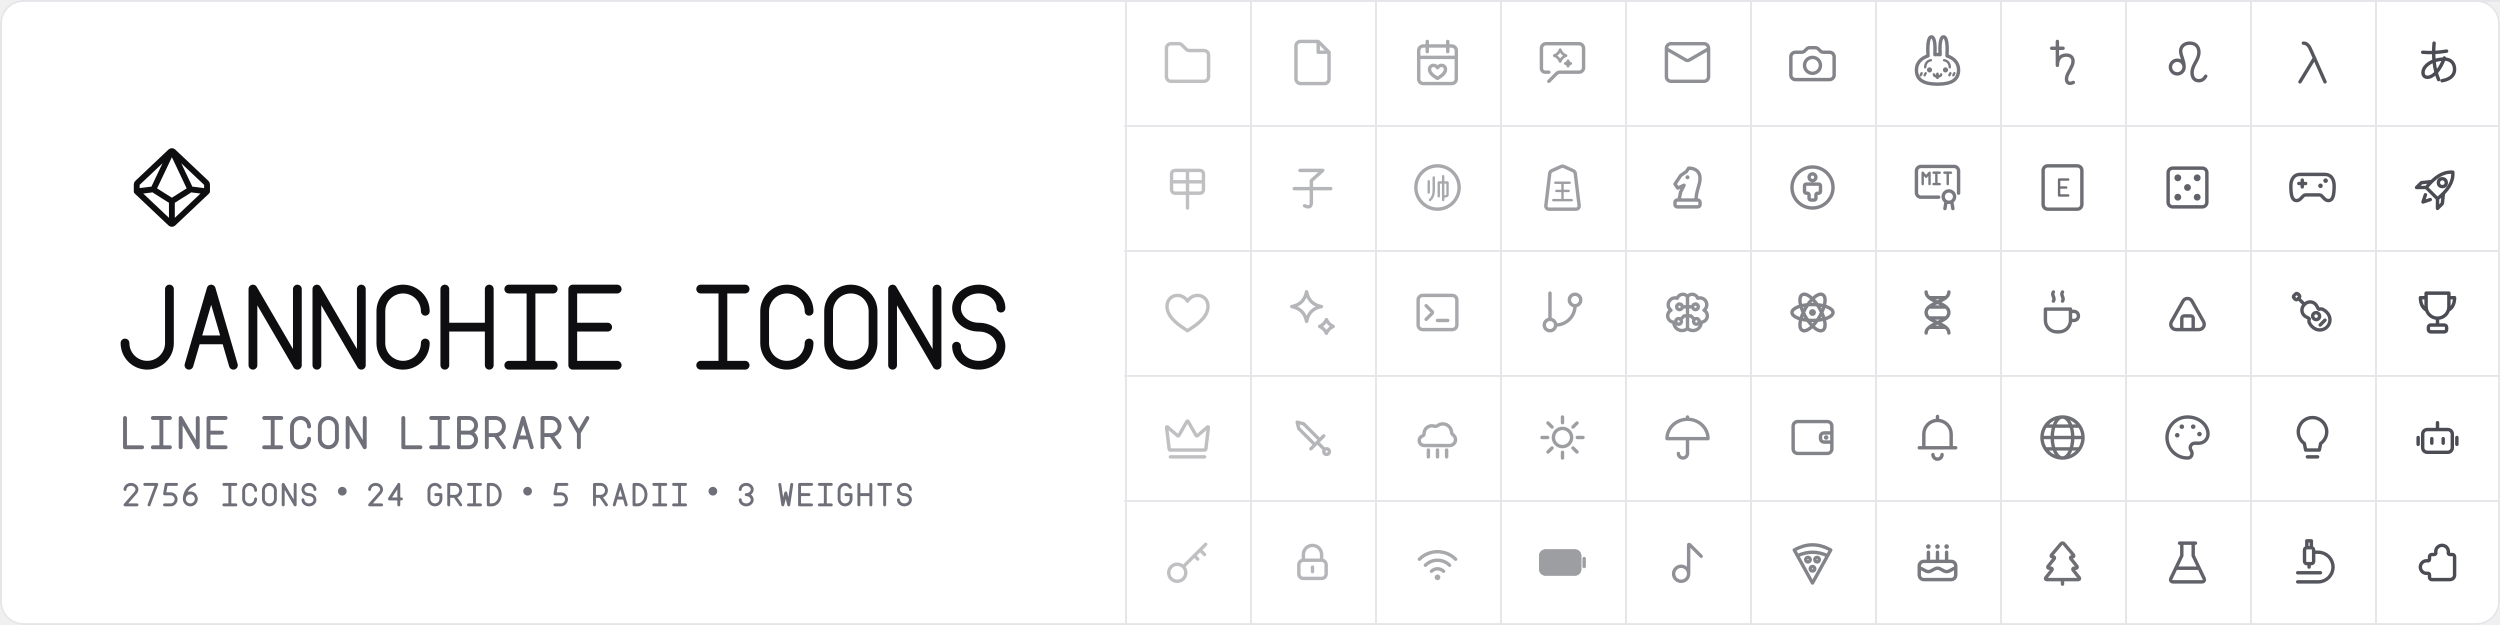
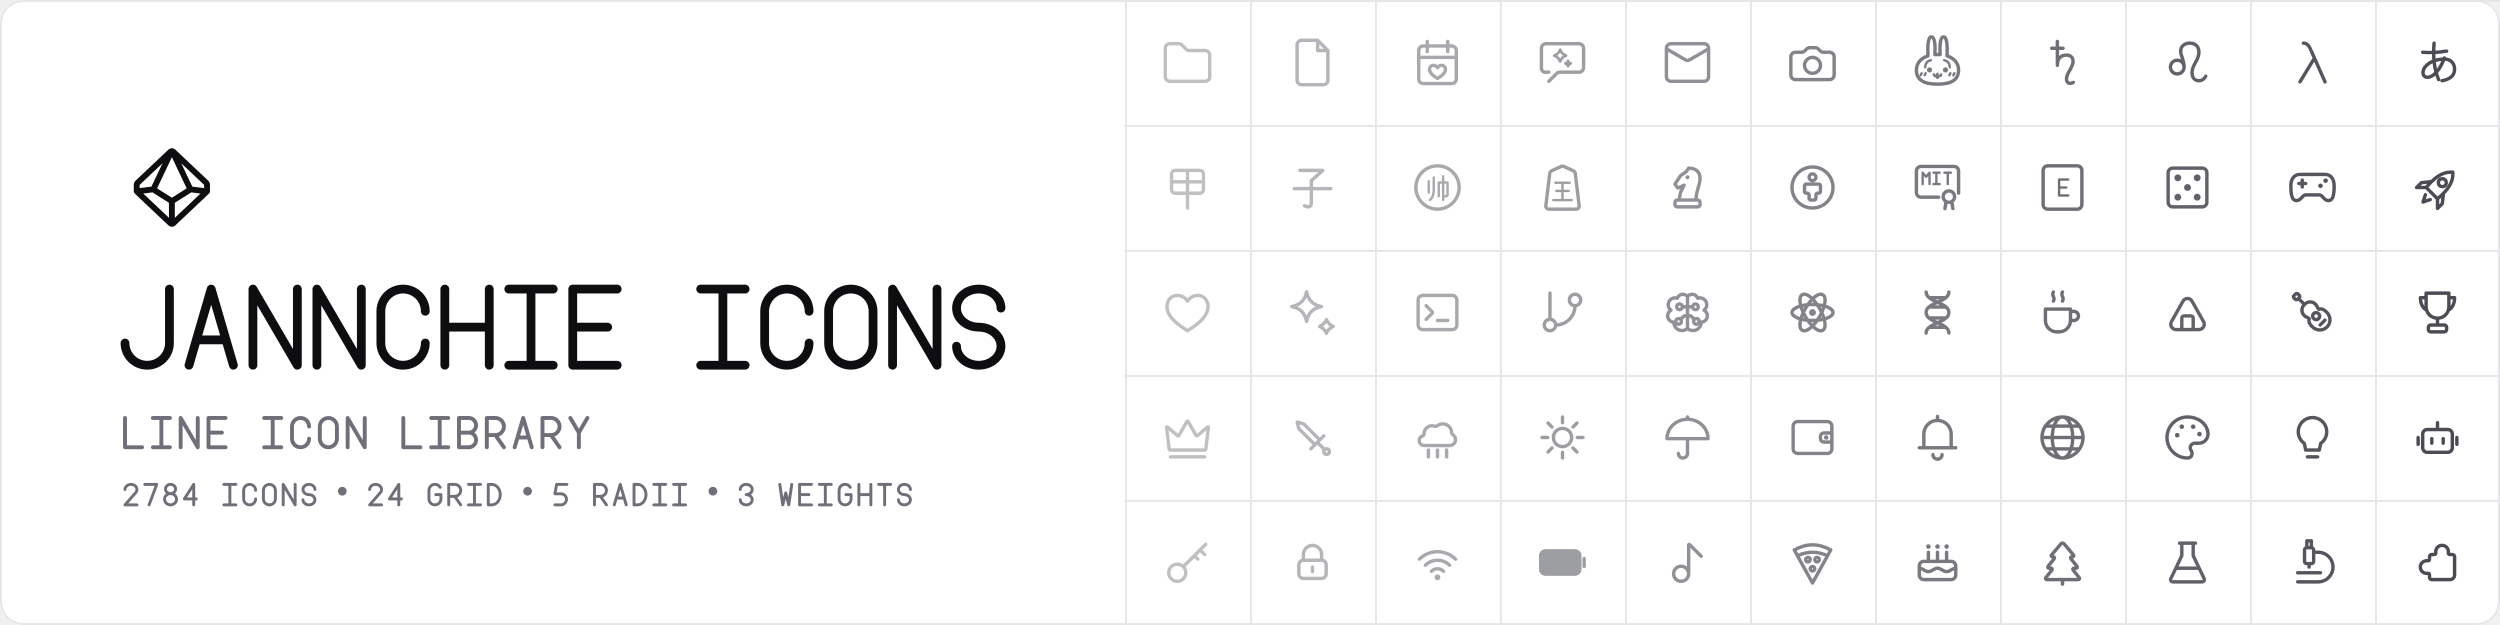
<svg xmlns="http://www.w3.org/2000/svg" width="1280" height="320" viewBox="0 0 1280 320" fill="none" stroke-linecap="round" stroke-linejoin="round">
  <style>
  .bg { fill: #ffffff; } .line { stroke: #e6e6ea; } .ink { stroke: #0e0e11; color: #0e0e11; } .dim { stroke: #6e6f78; } .dim-fill { fill: #6e6f78; } .icons { color: #4a4b53; }
  @media (prefers-color-scheme: dark) { .bg { fill: #0e0e11; } .line { stroke: #1d1d22; } .ink { stroke: #f2f2f4; color: #f2f2f4; } .dim { stroke: #9a9ba4; } .dim-fill { fill: #9a9ba4; } .icons { color: #c2c3ca; } }
</style>
  <rect class="bg" width="1280" height="320" rx="12" />
  <path class="line" d="M576.5 0V320M640.5 0V320M704.5 0V320M768.5 0V320M832.5 0V320M896.5 0V320M960.5 0V320M1024.5 0V320M1088.5 0V320M1152.5 0V320M1216.5 0V320M576 0.5H1280M576 64.5H1280M576 128.5H1280M576 192.5H1280M576 256.5H1280M576 320.5H1280" />
  <rect class="line" x=".5" y=".5" width="1279" height="319" rx="11.5" />
  <g class="icons" stroke="currentColor" stroke-width="1.5">
    <g opacity="0.35">
      <svg x="594" y="18" width="28" height="28" viewBox="0 0 24 24">
-         <path d="M4.75 3.75H8.17a2 2 0 0 1 1.42.59l1.82 1.82a2 2 0 0 0 1.42.59h6.42a2 2 0 0 1 2 2v9.5a2 2 0 0 1-2 2H4.75a2 2 0 0 1-2-2V5.75a2 2 0 0 1 2-2z" />
+         <path d="M4.25 3.75H8.17a2 2 0 0 1 1.42.59l1.82 1.82a2 2 0 0 0 1.42.59h6.92a2 2 0 0 1 2 2v9.5a2 2 0 0 1-2 2H4.25a2 2 0 0 1-2-2V5.75a2 2 0 0 1 2-2z" />
      </svg>
    </g>
    <g opacity="0.41">
      <svg x="658" y="18" width="28" height="28" viewBox="0 0 24 24">
-         <path d="M6.75 2.75h7.54a.5.5 0 0 1 .36.15L19.1 7.35a.5.5 0 0 1 .15.36V19.25a2 2 0 0 1-2 2H6.75a2 2 0 0 1-2-2V4.75a2 2 0 0 1 2-2zm7.75 0V7.5h4.75" />
+         <path d="M7.25 2.25h6.79a.5.5 0 0 1 .36.15l4.2 4.2a.5.5 0 0 1 .15.36V19.75a2 2 0 0 1-2 2H7.25a2 2 0 0 1-2-2V4.25a2 2 0 0 1 2-2zm7 0v4.5h4.5" />
      </svg>
    </g>
    <g opacity="0.48">
      <svg x="722" y="18" width="28" height="28" viewBox="0 0 24 24">
        <path d="M5.75 4.75h12.5a2 2 0 0 1 2 2v12.5a2 2 0 0 1-2 2H5.75a2 2 0 0 1-2-2V6.75a2 2 0 0 1 2-2zm-2 5h16.5M7.5 2.75v4.5m9-4.5v4.5M12 19c-2.5-1.5-3.5-2.75-3.5-4 0-1 .75-1.75 1.75-1.75.75 0 1.35.45 1.75 1.05.4-.6 1-1.05 1.75-1.05 1 0 1.75.75 1.75 1.75 0 1.25-1 2.5-3.5 4z" />
      </svg>
    </g>
    <g opacity="0.54">
      <svg x="786" y="18" width="28" height="28" viewBox="0 0 24 24">
        <path d="M6 16.25H4.38a1.63 1.63 0 0 1-1.63-1.62V5.75a2 2 0 0 1 2-2h14.5a2 2 0 0 1 2 2v8.5a2 2 0 0 1-2 2H10.83a2 2 0 0 0-1.42.59L6 20.25" />
        <path d="M10.97 6.38q.66 1.92 2.58 2.59-1.92.66-2.58 2.58Q10.3 9.63 8.38 8.97q1.92-.67 2.59-2.59z" stroke-width="1.2" />
        <path d="M14.43 11.24q.24.95 1.19 1.19-.95.24-1.19 1.19-.24-.95-1.19-1.19.95-.24 1.19-1.19z" stroke-width="1.2" fill="currentColor" stroke-linecap="round" stroke-linejoin="round" />
      </svg>
    </g>
    <g opacity="0.61">
      <svg x="850" y="18" width="28" height="28" viewBox="0 0 24 24">
        <path d="M4.75 3.75h14.5a2 2 0 0 1 2 2v12.5a2 2 0 0 1-2 2H4.75a2 2 0 0 1-2-2V5.75a2 2 0 0 1 2-2zM2.75 6l8.5 4.91a1.5 1.5 0 0 0 1.5 0L21.25 6" />
      </svg>
    </g>
    <g opacity="0.68">
      <svg x="914" y="18" width="28" height="28" viewBox="0 0 24 24">
        <path d="M4.5 7.5H7.17a2 2 0 0 0 1.42-.59l.82-.82a2 2 0 0 1 1.42-.59h2.34a2 2 0 0 1 1.42.59l.82.82a2 2 0 0 0 1.42.59H19.5a2 2 0 0 1 2 2v8a2 2 0 0 1-2 2H4.5a2 2 0 0 1-2-2v-8a2 2 0 0 1 2-2zm4 5.75a3.5 3.5 0 1 0 7 0 3.5 3.5 0 1 0-7 0" />
      </svg>
    </g>
    <g opacity="0.74">
      <svg x="978" y="18" width="28" height="28" viewBox="0 0 24 24">
        <path d="M12 8.5c.39 0 .77.01 1.14.04-.2-3.79 0-7.79 1.52-7.79 1.53 0 1.73 4 1.53 8.36 3.14 1.01 5.06 3.22 5.06 6.14 0 4.25-2.96 6.25-9.25 6.25-6.29 0-9.25-2-9.25-6.25 0-2.92 1.92-5.13 5.06-6.14C7.61 4.75 7.81.75 9.34.75c1.52 0 1.72 4 1.52 7.79.37-.03.75-.04 1.14-.04z" />
        <path d="M6.6 14.1c0-1.6 1-2.9 2.5-3.1m8.3 3.1c0-1.6-1-2.9-2.5-3.1m-4.5 6.2c0 1.1 1.6 1.1 1.6-.3 0 1.4 1.6 1.4 1.6.3M12 16.95c-.6.55-.7 1.5 0 1.8.09.04.52-.81.6-.81m-8-.34l.45-.9m1.3.9l.45-.9m10.4.9l.45-.9m1.3.9l.45-.9" stroke-width="1.05" />
        <path d="M8.5 15.25h0m7 0h0" stroke-width="2.25" stroke-linecap="round" stroke-linejoin="round" />
      </svg>
    </g>
    <g opacity="0.80">
      <svg x="1042" y="18" width="28" height="28" viewBox="0 0 24 24">
        <path d="M9.75 2.75v10.5m-2.5-7.5h5m-2.5 7.5c0-3.5 2-4.5 4-4.5 2.5 0 3.5 2 2.5 4.5-1 2.5-2.5 4-2.5 6 0 1.5 1 2.5 3 1.5" />
      </svg>
    </g>
    <g opacity="0.87">
      <svg x="1106" y="18" width="28" height="28" viewBox="0 0 24 24">
        <path d="M4.5 14a3 3 0 1 0 6 0 3 3 0 1 0-6 0m6 0C10.5 11 9 9 9 7c0-2.2 1.8-3.5 4-3.5 2.5 0 4 1.5 4 4 0 3.5-3 5.5-3 9 0 2 1 3.5 3 3.5 1.5 0 2.5-1 3-2" />
      </svg>
    </g>
    <g opacity="0.94">
      <svg x="1170" y="18" width="28" height="28" viewBox="0 0 24 24">
        <path d="M8 3.5c1.5 0 2.5 1 3.5 3.5l6 13.5m-11 0l6.36-10.44" />
      </svg>
    </g>
    <g opacity="1.00">
      <svg x="1234" y="18" width="28" height="28" viewBox="0 0 24 24">
        <path d="M5.5 7.5c3 .3 7 .1 10.5-.5M10.5 3.5c-.5 6 0 11.5 2 16M15 10c-1.5 4.5-4.5 8.5-7.5 8.5-2 0-2.5-2.5-1-4.5 2-2.5 5.5-3.5 8.5-3.5 3 0 4.5 2 4.5 4.5 0 3-2.5 4.5-5.5 5" />
      </svg>
    </g>
    <g opacity="0.35">
      <svg x="594" y="82" width="28" height="28" viewBox="0 0 24 24">
        <path d="M6.5 4.5h11A1.5 1.5 0 0 1 19 6v7a1.5 1.5 0 0 1-1.5 1.5H6.5A1.5 1.5 0 0 1 5 13V6A1.5 1.5 0 0 1 6.5 4.5zM5 9.5H19m-7-5V21" />
      </svg>
    </g>
    <g opacity="0.41">
      <svg x="658" y="82" width="28" height="28" viewBox="0 0 24 24">
        <path d="M6.5 4.5h10L11.5 9m0 0v9.5c0 2-1 2.5-3 1.5M4 12.5H20" />
      </svg>
    </g>
    <g opacity="0.48">
      <svg x="722" y="82" width="28" height="28" viewBox="0 0 24 24">
        <path d="M2.5 12a9.5 9.5 0 1 0 19 0 9.5 9.5 0 1 0-19 0" />
        <path d="M8.15 9.25V14.2m2.2-6.6v5.5c0 2.2-.55 3.3-1.65 4.4m3.85-7.7v6.05m0-6.05H16.4v5.5c0 .55-1.15.77-1.92.55m0-8.8V17.5" stroke-width="1.05" />
      </svg>
    </g>
    <g opacity="0.54">
      <svg x="786" y="82" width="28" height="28" viewBox="0 0 24 24">
        <path d="M12.62 2.78l4.11 1.87a1.5 1.5 0 0 1 .87 1.19l1.72 14.17A1.33 1.33 0 0 1 18 21.5H6a1.33 1.33 0 0 1-1.32-1.49L6.4 5.84a1.5 1.5 0 0 1 .87-1.19l4.11-1.87a1.5 1.5 0 0 1 1.24 0z" />
        <path d="M8.85 9.9h6.3M9.3 13.5h5.4M7.95 17.55h8.1M12 9.9v7.65" stroke-width="1.05" />
      </svg>
    </g>
    <g opacity="0.61">
      <svg x="850" y="82" width="28" height="28" viewBox="0 0 24 24">
        <path d="M15.75 17.5c0-4 1.75-6.5 1.75-9.5 0-3-2-4.5-5-4.5L11.5 5 9 6.75 6.5 10.5l1.25 1.75L10.5 11 9 14l-.75 3.5zm-8.25 0h9a1 1 0 0 1 1 1v1a1 1 0 0 1-1 1h-9a1 1 0 0 1-1-1v-1a1 1 0 0 1 1-1z" />
        <path d="M12 7.5h0" stroke-width="1.75" stroke-linecap="round" stroke-linejoin="round" />
      </svg>
    </g>
    <g opacity="0.68">
      <svg x="914" y="82" width="28" height="28" viewBox="0 0 24 24">
        <path d="M3 12a9 9 0 1 0 18 0A9 9 0 1 0 3 12m7.5-4.5a1.5 1.5 0 1 0 3 0 1.5 1.5 0 1 0-3 0m-1.25 3h5.5a.75.75 0 0 1 .75.75v2.5a.75.75 0 0 1-.75.75h-.5a.75.75 0 0 0-.75.75v1.5a.75.75 0 0 1-.75.75h-1.5a.75.75 0 0 1-.75-.75v-1.5a.75.75 0 0 0-.75-.75h-.5a.75.75 0 0 1-.75-.75v-2.5a.75.75 0 0 1 .75-.75z" />
      </svg>
    </g>
    <g opacity="0.74">
      <svg x="978" y="82" width="28" height="28" viewBox="0 0 24 24">
        <path d="M12.51 16.25H4.75a2 2 0 0 1-2-2V4.75a2 2 0 0 1 2-2h14.5a2 2 0 0 1 2 2v9.5a2 2 0 0 1-.01.24M14.5 16a2.5 2.5 0 1 0 5 0 2.5 2.5 0 1 0-5 0m1.25 2.25l-.5 3m3-3l.5 3" />
        <path d="M5.5 10.5v-5L7 7.29 8.5 5.5v5m1.76-5h2.7m-1.46 0v5m-1.24 0h2.7m2.08-5H17.9m-1.4 0v5" stroke-width="1.05" />
      </svg>
    </g>
    <g opacity="0.80">
      <svg x="1042" y="82" width="28" height="28" viewBox="0 0 24 24">
        <path d="M5.5 2.5h13a2 2 0 0 1 2 2v15a2 2 0 0 1-2 2H5.5a2 2 0 0 1-2-2V4.5a2 2 0 0 1 2-2z" />
        <path d="M14.49 8.5H10.5v7h3.99M10.5 12h3.14" stroke-width="1.05" />
      </svg>
    </g>
    <g opacity="0.87">
      <svg x="1106" y="82" width="28" height="28" viewBox="0 0 24 24">
        <path d="M5.5 3.5h13a2 2 0 0 1 2 2v13a2 2 0 0 1-2 2H5.5a2 2 0 0 1-2-2V5.5a2 2 0 0 1 2-2z" />
        <path d="M7.75 7.75h0m8.5 0h0M12 12h0M7.75 16.25h0m8.5 0h0" stroke-width="3" />
      </svg>
    </g>
    <g opacity="0.94">
      <svg x="1170" y="82" width="28" height="28" viewBox="0 0 24 24">
        <path d="M6.5 6.25h11c2.5 0 4 2 4 5 0 4-.5 6.5-2.5 6.5-2 0-2.5-2.5-4-2.5H9c-1.5 0-2 2.5-4 2.5-2 0-2.5-2.5-2.5-6.5 0-3 1.5-5 4-5zm-.5 4H9M7.5 8.75v3" />
        <path d="M15.5 11.25h0M17.75 9h0" stroke-width="2" />
      </svg>
    </g>
    <g opacity="1.00">
      <svg x="1234" y="82" width="28" height="28" viewBox="0 0 24 24">
        <path d="M18.72 5.28c.35 4.6-2.48 8.13-6.72 11.67L7.05 12c3.54-4.24 7.07-7.07 11.67-6.72zM12.88 8.64a1.75 1.75 45 1 0 2.48 2.48 1.75 1.75 45 1 0-2.48-2.48m-3.47.77l-4.48.47L2.81 12H7.05m7.54 2.59l-.47 4.48L12 21.19V16.95M6.7 15.18L5.64 18.36 8.82 17.3" />
      </svg>
    </g>
    <g opacity="0.35">
      <svg x="594" y="146" width="28" height="28" viewBox="0 0 24 24">
        <path d="M12 20C9 18 3 14.5 3 9.25 3 6.5 5 4.5 7.5 4.5c2 0 3.5 1 4.5 2.5 1-1.5 2.5-2.5 4.5-2.5 2.5 0 4.5 2 4.5 4.75C21 14.5 15 18 12 20z" />
      </svg>
    </g>
    <g opacity="0.41">
      <svg x="658" y="146" width="28" height="28" viewBox="0 0 24 24">
        <path d="M9.4 2.9q1.04 5.46 6.5 6.5-5.46 1.04-6.5 6.5Q8.36 10.44 2.9 9.4 8.36 8.36 9.4 2.9z" />
        <path d="M18.11 15.12q.9 2.09 2.99 2.99-2.09.9-2.99 2.99-.9-2.09-2.99-2.99 2.09-.9 2.99-2.99z" stroke-linecap="round" stroke-linejoin="round" />
      </svg>
    </g>
    <g opacity="0.48">
      <svg x="722" y="146" width="28" height="28" viewBox="0 0 24 24">
        <path d="M5.5 4.5h13a2 2 0 0 1 2 2v11a2 2 0 0 1-2 2H5.5a2 2 0 0 1-2-2V6.5a2 2 0 0 1 2-2zM7 9l2.65 2.65a.5.5 0 0 1 0 .7L7 15m5 .5h4.5" />
      </svg>
    </g>
    <g opacity="0.54">
      <svg x="786" y="146" width="28" height="28" viewBox="0 0 24 24">
        <path d="M4 17.5a2.5 2.5 0 1 0 5 0 2.5 2.5 0 1 0-5 0m11-11a2.5 2.5 0 1 0 5 0 2.5 2.5 0 1 0-5 0m-8.5-3V15m11-6A8.5 8.5 0 0 1 9 17.5" />
      </svg>
    </g>
    <g opacity="0.61">
      <svg x="850" y="146" width="28" height="28" viewBox="0 0 24 24">
        <path d="M12 5a2.6 2.6 0 0 0-4.5.75A3 3 0 0 0 4.75 11 2.8 2.8 0 0 0 6 16.25 3.6 3.6 0 0 0 12 19a3.6 3.6 0 0 0 6-2.75A2.8 2.8 0 0 0 19.25 11 3 3 0 0 0 16.5 5.75 2.6 2.6 0 0 0 12 5zm0 0V19m0-9.5H9.75m0 0a1.25 1.25 0 1 1-2.5 0 1.25 1.25 0 1 1 2.5 0m2.25 4H10.5L9 15m.35.9a1.25 1.25 0 1 1-2.5 0 1.25 1.25 0 1 1 2.5 0M12 9.5h2.25m0 0a1.25 1.25 0 1 0 2.5 0 1.25 1.25 0 1 0-2.5 0M12 13.5h1.5L15 15m-.35.9a1.25 1.25 0 1 0 2.5 0 1.25 1.25 0 1 0-2.5 0" />
      </svg>
    </g>
    <g opacity="0.68">
      <svg x="914" y="146" width="28" height="28" viewBox="0 0 24 24">
        <path d="M3 12a9 3.5 0 1 0 18 0A9 3.5 0 1 0 3 12zM7.5 4.21a9 3.5 60 1 0 9 15.58 9 3.5 60 1 0-9-15.58zm9 0a9 3.5 120 1 0-9 15.58 9 3.5 120 1 0 9-15.58z" />
        <path d="M12 12h0" stroke-width="3" />
      </svg>
    </g>
    <g opacity="0.74">
      <svg x="978" y="146" width="28" height="28" viewBox="0 0 24 24">
        <path d="M7 3c0 4.5 10 4.5 10 9 0 4.5-10 4.5-10 9M17 3C17 7.5 7 7.5 7 12c0 4.5 10 4.5 10 9M8.34 5.5h7.32M8.22 9.6h7.56M8.22 14.4h7.56M8.34 18.5h7.32" />
      </svg>
    </g>
    <g opacity="0.80">
      <svg x="1042" y="146" width="28" height="28" viewBox="0 0 24 24">
        <path d="M4.5 10.5h11v5a5 5 0 0 1-5 5h-1a5 5 0 0 1-5-5zm11 1H17a2 2 0 0 1 0 4H15.5M8 3C7 4.5 9 5.5 8 7m4-4c-1 1.5 1 2.5 0 4" />
      </svg>
    </g>
    <g opacity="0.87">
      <svg x="1106" y="146" width="28" height="28" viewBox="0 0 24 24">
        <path d="M13.96 6.99l5.08 9.02A2.34 2.34 0 0 1 17 19.5H7a2.34 2.34 0 0 1-2.04-3.49l5.08-9.02a2.25 2.25 0 0 1 3.92 0zM9.5 19.5v-5a1 1 0 0 1 1-1h3a1 1 0 0 1 1 1v5" />
      </svg>
    </g>
    <g opacity="0.94">
      <svg x="1170" y="146" width="28" height="28" viewBox="0 0 24 24">
        <path d="M8.46 8.46c-1.41 1.42-1.48 3.47-.14 4.81.92.92 1.91.92 2.27 1.56-.5 1.2.21 2.33 1.27 3.39 1.91 1.91 4.74 1.91 6.5.14 1.77-1.76 1.77-4.59-.14-6.5-1.06-1.06-2.19-1.77-3.39-1.27-.64-.36-.64-1.35-1.56-2.27-1.34-1.34-3.39-1.27-4.81.14zm4.07 6.19a1.5 1.5-45 1 0 2.12-2.12 1.5 1.5-45 1 0-2.12 2.12m2.83 2.83l2.12-2.12M8.46 8.46L5.81 5.81M3.87 4.58l.71-.71a.75.75-45 0 1 1.06 0l.53.53a.75.75-45 0 1 0 1.06l-.71.71a.75.75-45 0 1-1.06 0l-.53-.53a.75.75-45 0 1 0-1.06z" />
      </svg>
    </g>
    <g opacity="1.00">
      <svg x="1234" y="146" width="28" height="28" viewBox="0 0 24 24">
        <path d="M7 3.5H17v6a5 5 0 0 1-10 0zm0 2H4.5C4.5 8 5.4 10 7.23 11M17 5.5h2.5c0 2.5-.9 4.5-2.73 5.5M12 14.5v3m-3 0h6a1 1 0 0 1 1 1v1a1 1 0 0 1-1 1H9a1 1 0 0 1-1-1v-1a1 1 0 0 1 1-1z" />
      </svg>
    </g>
    <g opacity="0.35">
      <svg x="594" y="210" width="28" height="28" viewBox="0 0 24 24">
        <path d="M3.95 17.06L2.81 7.5a.2.2 0 0 1 .32-.17l4.49 3.85a.41.41 0 0 0 .63-.11l3.5-6.14a.29.29 0 0 1 .5 0l3.5 6.14a.41.41 0 0 0 .63.11l4.49-3.85a.2.2 0 0 1 .32.17l-1.14 9.56a.5.5 0 0 1-.49.44H4.44a.5.5 0 0 1-.49-.44zM4.5 20.5h15" />
      </svg>
    </g>
    <g opacity="0.41">
      <svg x="658" y="210" width="28" height="28" viewBox="0 0 24 24">
        <path d="M13.06 15.18L5.99 8.11 5.28 5.28l2.83.71 7.07 7.07m-3.89 3.89l5.66-5.66m-2.83 2.83L17.3 17.3m0 1.77a1.25 1.25-45 1 0 1.77-1.77 1.25 1.25-45 1 0-1.77 1.77" />
      </svg>
    </g>
    <g opacity="0.48">
      <svg x="722" y="210" width="28" height="28" viewBox="0 0 24 24">
        <path d="M6.1 15.5a2.16 2.16 0 0 1-.95-4.09q1.07-.22.96-1.31a3.45 3.45 0 0 1 4.25-3.15q1.01.42 1.84-.3a3.87 3.87 0 0 1 5.95 2.74q-.01 1.09.93 1.64a2.6 2.6 0 0 1-1.76 4.51zm1.9 2v3m4-3v3m4-3v3" />
      </svg>
    </g>
    <g opacity="0.54">
      <svg x="786" y="210" width="28" height="28" viewBox="0 0 24 24">
        <path d="M8 12a4 4 0 1 0 8 0 4 4 0 1 0-8 0m10.5 0H21m-4.4 4.6l1.76 1.76M12 18.5V21M7.4 16.6L5.64 18.36M5.5 12H3M7.4 7.4L5.64 5.64M12 5.5V3m4.6 4.4l1.76-1.76" />
      </svg>
    </g>
    <g opacity="0.61">
      <svg x="850" y="210" width="28" height="28" viewBox="0 0 24 24">
        <path d="M3 12.5a9 8.5 0 0 1 18 0zM12 3V4m0 8.5V19a2 2 0 0 1-4 0" />
      </svg>
    </g>
    <g opacity="0.68">
      <svg x="914" y="210" width="28" height="28" viewBox="0 0 24 24">
        <path d="M5.5 5h13a2 2 0 0 1 2 2V17a2 2 0 0 1-2 2H5.5a2 2 0 0 1-2-2V7a2 2 0 0 1 2-2zm15 5H17a1.5 1.5 0 0 0-1.5 1.5v1A1.5 1.5 0 0 0 17 14h3.5" />
        <path d="M18 12h0" stroke-width="2" />
      </svg>
    </g>
    <g opacity="0.74">
      <svg x="978" y="210" width="28" height="28" viewBox="0 0 24 24">
        <path d="M6 16.5v-6a6 6 0 0 1 12 0v6m-14 0H20m-10 3a2 2 0 0 0 4 0M12 2.75V4.5" />
      </svg>
    </g>
    <g opacity="0.80">
      <svg x="1042" y="210" width="28" height="28" viewBox="0 0 24 24">
        <path d="M3 12a9 9 0 1 0 18 0A9 9 0 1 0 3 12m9-9a4.5 9 0 0 1 0 18A4.5 9 0 0 1 12 3M3 12H21M4.52 7H19.48M4.52 17H19.48" />
      </svg>
    </g>
    <g opacity="0.87">
      <svg x="1106" y="210" width="28" height="28" viewBox="0 0 24 24">
        <path d="M12 3a9 9 0 0 0 0 18c1.4 0 2-1 2-2 0-1.1-.8-1.5-.8-2.5 0-1.1.9-2 2-2H17a4 4 0 0 0 4-4C21 6.4 17 3 12 3z" />
        <path d="M7.5 11h0m2-3.75h0m5 0h0m2.75 3.25h0" stroke-width="2" />
      </svg>
    </g>
    <g opacity="0.94">
      <svg x="1170" y="210" width="28" height="28" viewBox="0 0 24 24">
        <path d="M8.42 14.62a6.25 6.25 0 1 1 7.16 0L15 17.5H9zM9.75 20.5h4.5" />
      </svg>
    </g>
    <g opacity="1.00">
      <svg x="1234" y="210" width="28" height="28" viewBox="0 0 24 24">
        <path d="M7.5 8.5h9a2 2 0 0 1 2 2v6a2 2 0 0 1-2 2h-9a2 2 0 0 1-2-2v-6a2 2 0 0 1 2-2zm4.5 0v-3m-2.5 7v2m5-2v2M3.5 12v3m17-3v3" />
      </svg>
    </g>
    <g opacity="0.35">
      <svg x="594" y="274" width="28" height="28" viewBox="0 0 24 24">
        <path d="M3.75 16.5a3.75 3.75 0 1 0 7.5 0 3.75 3.75 0 1 0-7.5 0m6.4-2.65L20 4M17.5 6.5l2 2M15 9l1.5 1.5" />
      </svg>
    </g>
    <g opacity="0.41">
      <svg x="658" y="274" width="28" height="28" viewBox="0 0 24 24">
        <path d="M8 11h8a2 2 0 0 1 2 2v4a2 2 0 0 1-2 2H8a2 2 0 0 1-2-2V13a2 2 0 0 1 2-2zm0 0V8.5a4 4 0 0 1 8 0V11m-4 3v2" />
      </svg>
    </g>
    <g opacity="0.48">
      <svg x="722" y="274" width="28" height="28" viewBox="0 0 24 24">
        <path d="M9.35 15.85a3.75 3.75 0 0 1 5.3 0M6.7 13.2a7.5 7.5 0 0 1 10.6 0M4.05 10.55a11.25 11.25 0 0 1 15.9 0" />
        <path d="M12 18.5h0" stroke-width="2.5" />
      </svg>
    </g>
    <g opacity="0.54">
      <svg x="786" y="274" width="28" height="28" viewBox="0 0 24 24">
        <path d="M4.5 7h13a2 2 0 0 1 2 2v6a2 2 0 0 1-2 2H4.5a2 2 0 0 1-2-2V9a2 2 0 0 1 2-2zm17 3.25v3.5" />
        <path d="M19.5 9v6a2 2 0 0 1-2 2H4.5a2 2 0 0 1-2-2V9a2 2 0 0 1 2-2h13a2 2 0 0 1 2 2z" fill="currentColor" />
      </svg>
    </g>
    <g opacity="0.61">
      <svg x="850" y="274" width="28" height="28" viewBox="0 0 24 24">
        <path d="M5.9 16.95a3.3 3.3 0 1 0 6.6 0 3.3 3.3 0 1 0-6.6 0m6.6 0V4.25a.21.21 0 0 1 .35-.15L18 9.25" />
      </svg>
    </g>
    <g opacity="0.68">
      <svg x="914" y="274" width="28" height="28" viewBox="0 0 24 24">
        <path d="M4 6.5c5.5-3 10.5-3 16 0L12 21zM5.4 9C10 7 14 7 18.6 9M9 10.75a1 1 0 1 0 2 0 1 1 0 1 0-2 0m4 0a1 1 0 1 0 2 0 1 1 0 1 0-2 0m-2 4a1 1 0 1 0 2 0 1 1 0 1 0-2 0" />
      </svg>
    </g>
    <g opacity="0.74">
      <svg x="978" y="274" width="28" height="28" viewBox="0 0 24 24">
        <path d="M6 11.5H18a2 2 0 0 1 2 2v4a2 2 0 0 1-2 2H6a2 2 0 0 1-2-2v-4a2 2 0 0 1 2-2zm-2 3c1.5 0 2.5 1.5 4 1.5 1.5 0 2.5-1.5 4-1.5 1.5 0 2.5 1.5 4 1.5 1.5 0 2.5-1.5 4-1.5m-12-3v-4m4 4v-4m4 4v-4" />
        <path d="M8 5H8m4 0h0m4 0h0" stroke-width="2" />
      </svg>
    </g>
    <g opacity="0.80">
      <svg x="1042" y="274" width="28" height="28" viewBox="0 0 24 24">
        <path d="M12.65 3.76l4.2 4.98a.46.46 0 0 1-.35.76H16a.48.48 0 0 0-.37.78l2.75 3.44a.48.48 0 0 1-.38.78H17a.48.48 0 0 0-.37.78l2.75 3.44a.48.48 0 0 1-.38.78H5a.48.48 0 0 1-.37-.78l2.75-3.44A.48.48 0 0 0 7 14.5H6a.48.48 0 0 1-.37-.78l2.75-3.44A.48.48 0 0 0 8 9.5H7.5a.46.46 0 0 1-.35-.76l4.2-4.98a.85.85 0 0 1 1.3 0zM12 19.5v2" />
      </svg>
    </g>
    <g opacity="0.87">
      <svg x="1106" y="274" width="28" height="28" viewBox="0 0 24 24">
        <path d="M8.5 3.5h7m-6 0V9m5-5.5V9m-5 0L4.65 19.15A.95.95 0 0 0 5.5 20.5h13a.95.95 0 0 0 .85-1.35L14.5 9M6.87 14.5H17.13" />
      </svg>
    </g>
    <g opacity="0.94">
      <svg x="1170" y="274" width="28" height="28" viewBox="0 0 24 24">
        <path d="M9.5 5.5h2a1 1 0 0 1 1 1v5a1 1 0 0 1-1 1h-2a1 1 0 0 1-1-1v-5a1 1 0 0 1 1-1zm0 0v-3h2v3m-1 7V14m-5 2.5h10m-3-9h2a6.5 6.5 0 0 1 0 13h-9" />
      </svg>
    </g>
    <g opacity="1.00">
      <svg x="1234" y="274" width="28" height="28" viewBox="0 0 24 24">
        <path d="M10.42 8.5H9.46a.96.96 0 0 0-.96.96v.96q0 1.06-1.03.81a2.78 2.78 0 1 0 0 5.54q1.03-.25 1.03.81v.96a.96.96 0 0 0 .96.96H17.5a2 2 0 0 0 2-2V9.46a.96.96 0 0 0-.96-.96h-.96q-1.06 0-.81-1.03a2.78 2.78 0 1 0-5.54 0q.25 1.03-.81 1.03z" />
      </svg>
    </g>
  </g>
  <g class="ink" stroke="currentColor" stroke-width="1.5">
    <svg x="64" y="72" width="48" height="48" viewBox="0 0 24 24">
      <path d="M12.34 2.82l8.5 8.03a.5.5 0 0 1 .16.37v1.56a.5.5 0 0 1-.16.37l-8.5 8.03a.5.5 0 0 1-.68 0l-8.5-8.03A.5.5 0 0 1 3 12.78V11.22a.5.5 0 0 1 .16-.37l8.5-8.03a.5.5 0 0 1 .68 0zm-.12.13l4.34 9.15a.5.5 0 0 1-.18.64l-4.11 2.59a.5.5 0 0 1-.54 0l-4.1-2.59a.5.5 0 0 1-.19-.64l4.35-9.15a.24.24 0 0 1 .43 0zm4.37 9.5L21 13m-9 2.41v5.06M7.41 12.45L3 13" />
    </svg>
  </g>
  <path class="ink" stroke-width="4.5" d="M86.75 148L86.75 175.625A11.375 11.375 0 0 1 64 175.625M96.75 187L108.125 148L119.5 187M100.65 174L115.6 174M129.5 187L129.5 148L152.25 187L152.25 148M162.25 187L162.25 148L185 187L185 148M217.75 159.375A11.375 11.375 0 0 0 195 159.375L195 175.625A11.375 11.375 0 0 0 217.75 175.625M227.75 148L227.75 187M250.5 148L250.5 187M227.75 167.5L250.5 167.5M260.5 148L283.25 148M271.875 148L271.875 187M260.5 187L283.25 187M316 148L293.25 148L293.25 187L316 187M293.25 167.5L311.125 167.5M358.75 148L381.5 148M370.125 148L370.125 187M358.75 187L381.5 187M414.25 159.375A11.375 11.375 0 0 0 391.5 159.375L391.5 175.625A11.375 11.375 0 0 0 414.25 175.625M424.25 159.375A11.375 11.375 0 0 1 447 159.375L447 175.625A11.375 11.375 0 0 1 424.25 175.625ZM457 187L457 148L479.75 187L479.75 148M512.5 157.75A11.375 9.75 0 1 0 501.125 167.5A11.375 9.75 0 1 1 489.75 177.25" />
  <path class="dim" stroke-width="2" d="M64 214L64 229L72.75 229M78.25 214L87 214M82.625 214L82.625 229M78.25 229L87 229M92.5 229L92.5 214L101.25 229L101.25 214M115.5 214L106.75 214L106.75 229L115.5 229M106.75 221.5L113.625 221.5M135.25 214L144 214M139.625 214L139.625 229M135.25 229L144 229M158.25 218.375A4.375 4.375 0 0 0 149.5 218.375L149.5 224.625A4.375 4.375 0 0 0 158.25 224.625M163.75 218.375A4.375 4.375 0 0 1 172.5 218.375L172.5 224.625A4.375 4.375 0 0 1 163.75 224.625ZM178 229L178 214L186.75 229L186.75 214M206.5 214L206.5 229L215.25 229M220.75 214L229.5 214M225.125 214L225.125 229M220.75 229L229.5 229M235 229L235 214L240 214A3.75 3.75 0 0 1 240 221.5L235 221.5M240 221.5A3.75 3.75 0 0 1 240 229L235 229M249.25 229L249.25 214L253.625 214A4.375 4.375 0 0 1 253.625 222.75L249.25 222.75M253.625 222.75L258 229M263.5 229L267.875 214L272.25 229M265 224L270.75 224M277.75 229L277.75 214L282.125 214A4.375 4.375 0 0 1 282.125 222.75L277.75 222.75M282.125 222.75L286.5 229M292 214L296.375 221.5L300.75 214M296.375 221.5L296.375 229" />
  <g class="dim" stroke-width="1.5">
-     <path d="M64 250.625A3.062 2.625 0 1 1 69.565 252.13L64 258.5L70.125 258.5M74.125 248L80.25 248L76.312 258.5M90.375 248L85.125 248L84.25 252.812L87.312 252.812A2.844 2.844 0 0 1 87.312 258.5L84.25 258.5M99.625 248A7.875 7.875 0 0 0 94.375 255.438A3.062 3.062 0 1 0 100.5 255.438A3.062 3.062 0 1 0 94.375 255.438M114.625 248L120.75 248M117.688 248L117.688 258.5M114.625 258.5L120.75 258.5M130.875 251.062A3.062 3.062 0 0 0 124.75 251.062L124.75 255.438A3.062 3.062 0 0 0 130.875 255.438M134.875 251.062A3.062 3.062 0 0 1 141 251.062L141 255.438A3.062 3.062 0 0 1 134.875 255.438ZM145 258.5L145 248L151.125 258.5L151.125 248M161.25 250.625A3.062 2.625 0 1 0 158.188 253.25A3.062 2.625 0 1 1 155.125 255.875M189.25 250.625A3.062 2.625 0 1 1 194.815 252.13L189.25 258.5L195.375 258.5M204.188 258.5L204.188 248L199.375 255.438L205.5 255.438M225.347 249.531A3.062 3.062 0 0 0 219.625 251.062L219.625 255.438A3.062 3.062 0 0 0 225.75 255.438L225.75 253.25L223.125 253.25M229.75 258.5L229.75 248L232.812 248A3.062 3.062 0 0 1 232.812 254.125L229.75 254.125M232.812 254.125L235.875 258.5M239.875 248L246 248M242.938 248L242.938 258.5M239.875 258.5L246 258.5M250 248L251.75 248A4.375 5.25 0 0 1 251.75 258.5L250 258.5ZM290.25 248L285 248L284.125 252.812L287.188 252.812A2.844 2.844 0 0 1 287.188 258.5L284.125 258.5M304.375 258.5L304.375 248L307.438 248A3.062 3.062 0 0 1 307.438 254.125L304.375 254.125M307.438 254.125L310.5 258.5M314.5 258.5L317.562 248L320.625 258.5M315.55 255L319.575 255M324.625 248L326.375 248A4.375 5.25 0 0 1 326.375 258.5L324.625 258.5ZM334.75 248L340.875 248M337.812 248L337.812 258.5M334.75 258.5L340.875 258.5M344.875 248L351 248M347.938 248L347.938 258.5M344.875 258.5L351 258.5M379 250.625A3.062 2.625 0 1 1 382.062 253.25A3.062 2.625 0 1 1 379 255.875M399.25 248L400.781 258.5L402.312 252.375L403.844 258.5L405.375 248M415.5 248L409.375 248L409.375 258.5L415.5 258.5M409.375 253.25L414.188 253.25M419.5 248L425.625 248M422.562 248L422.562 258.5M419.5 258.5L425.625 258.5M435.348 249.531A3.062 3.062 0 0 0 429.625 251.062L429.625 255.438A3.062 3.062 0 0 0 435.75 255.438L435.75 253.25L433.125 253.25M439.75 248L439.75 258.5M445.875 248L445.875 258.5M439.75 253.25L445.875 253.25M449.875 248L456 248M452.938 248L452.938 258.5M466.125 250.625A3.062 2.625 0 1 0 463.062 253.25A3.062 2.625 0 1 1 460 255.875" />
+     <path d="M64 250.625A3.062 2.625 0 1 1 69.565 252.13L64 258.5L70.125 258.5M74.125 248L80.25 248L76.312 258.5M87.312 252.725A2.538 2.363 0 1 1 87.312 248A2.538 2.363 0 1 1 87.312 252.725A3.062 2.887 0 1 0 87.312 258.5A3.062 2.887 0 1 0 87.312 252.725M99.188 258.5L99.188 248L94.375 255.438L100.5 255.438M114.625 248L120.75 248M117.688 248L117.688 258.5M114.625 258.5L120.75 258.5M130.875 251.062A3.062 3.062 0 0 0 124.75 251.062L124.75 255.438A3.062 3.062 0 0 0 130.875 255.438M134.875 251.062A3.062 3.062 0 0 1 141 251.062L141 255.438A3.062 3.062 0 0 1 134.875 255.438ZM145 258.5L145 248L151.125 258.5L151.125 248M161.25 250.625A3.062 2.625 0 1 0 158.188 253.25A3.062 2.625 0 1 1 155.125 255.875M189.25 250.625A3.062 2.625 0 1 1 194.815 252.13L189.25 258.5L195.375 258.5M204.188 258.5L204.188 248L199.375 255.438L205.5 255.438M225.347 249.531A3.062 3.062 0 0 0 219.625 251.062L219.625 255.438A3.062 3.062 0 0 0 225.75 255.438L225.75 253.25L223.125 253.25M229.75 258.5L229.75 248L232.812 248A3.062 3.062 0 0 1 232.812 254.125L229.75 254.125M232.812 254.125L235.875 258.5M239.875 248L246 248M242.938 248L242.938 258.5M239.875 258.5L246 258.5M250 248L251.75 248A4.375 5.25 0 0 1 251.75 258.5L250 258.5ZM290.25 248L285 248L284.125 252.812L287.188 252.812A2.844 2.844 0 0 1 287.188 258.5L284.125 258.5M304.375 258.5L304.375 248L307.438 248A3.062 3.062 0 0 1 307.438 254.125L304.375 254.125M307.438 254.125L310.5 258.5M314.5 258.5L317.562 248L320.625 258.5M315.55 255L319.575 255M324.625 248L326.375 248A4.375 5.25 0 0 1 326.375 258.5L324.625 258.5ZM334.75 248L340.875 248M337.812 248L337.812 258.5M334.75 258.5L340.875 258.5M344.875 248L351 248M347.938 248L347.938 258.5M344.875 258.5L351 258.5M379 250.625A3.062 2.625 0 1 1 382.062 253.25A3.062 2.625 0 1 1 379 255.875M399.25 248L400.781 258.5L402.312 252.375L403.844 258.5L405.375 248M415.5 248L409.375 248L409.375 258.5L415.5 258.5M409.375 253.25L414.188 253.25M419.5 248L425.625 248M422.562 248L422.562 258.5M419.5 258.5L425.625 258.5M435.348 249.531A3.062 3.062 0 0 0 429.625 251.062L429.625 255.438A3.062 3.062 0 0 0 435.75 255.438L435.75 253.25L433.125 253.25M439.75 248L439.75 258.5M445.875 248L445.875 258.5M439.75 253.25L445.875 253.25M449.875 248L456 248M452.938 248L452.938 258.5M466.125 250.625A3.062 2.625 0 1 0 463.062 253.25A3.062 2.625 0 1 1 460 255.875" />
    <circle cx="175.25" cy="251.5" r="1.5" class="dim-fill" />
    <circle cx="270.125" cy="251.5" r="1.5" class="dim-fill" />
    <circle cx="365" cy="251.5" r="1.5" class="dim-fill" />
  </g>
</svg>
